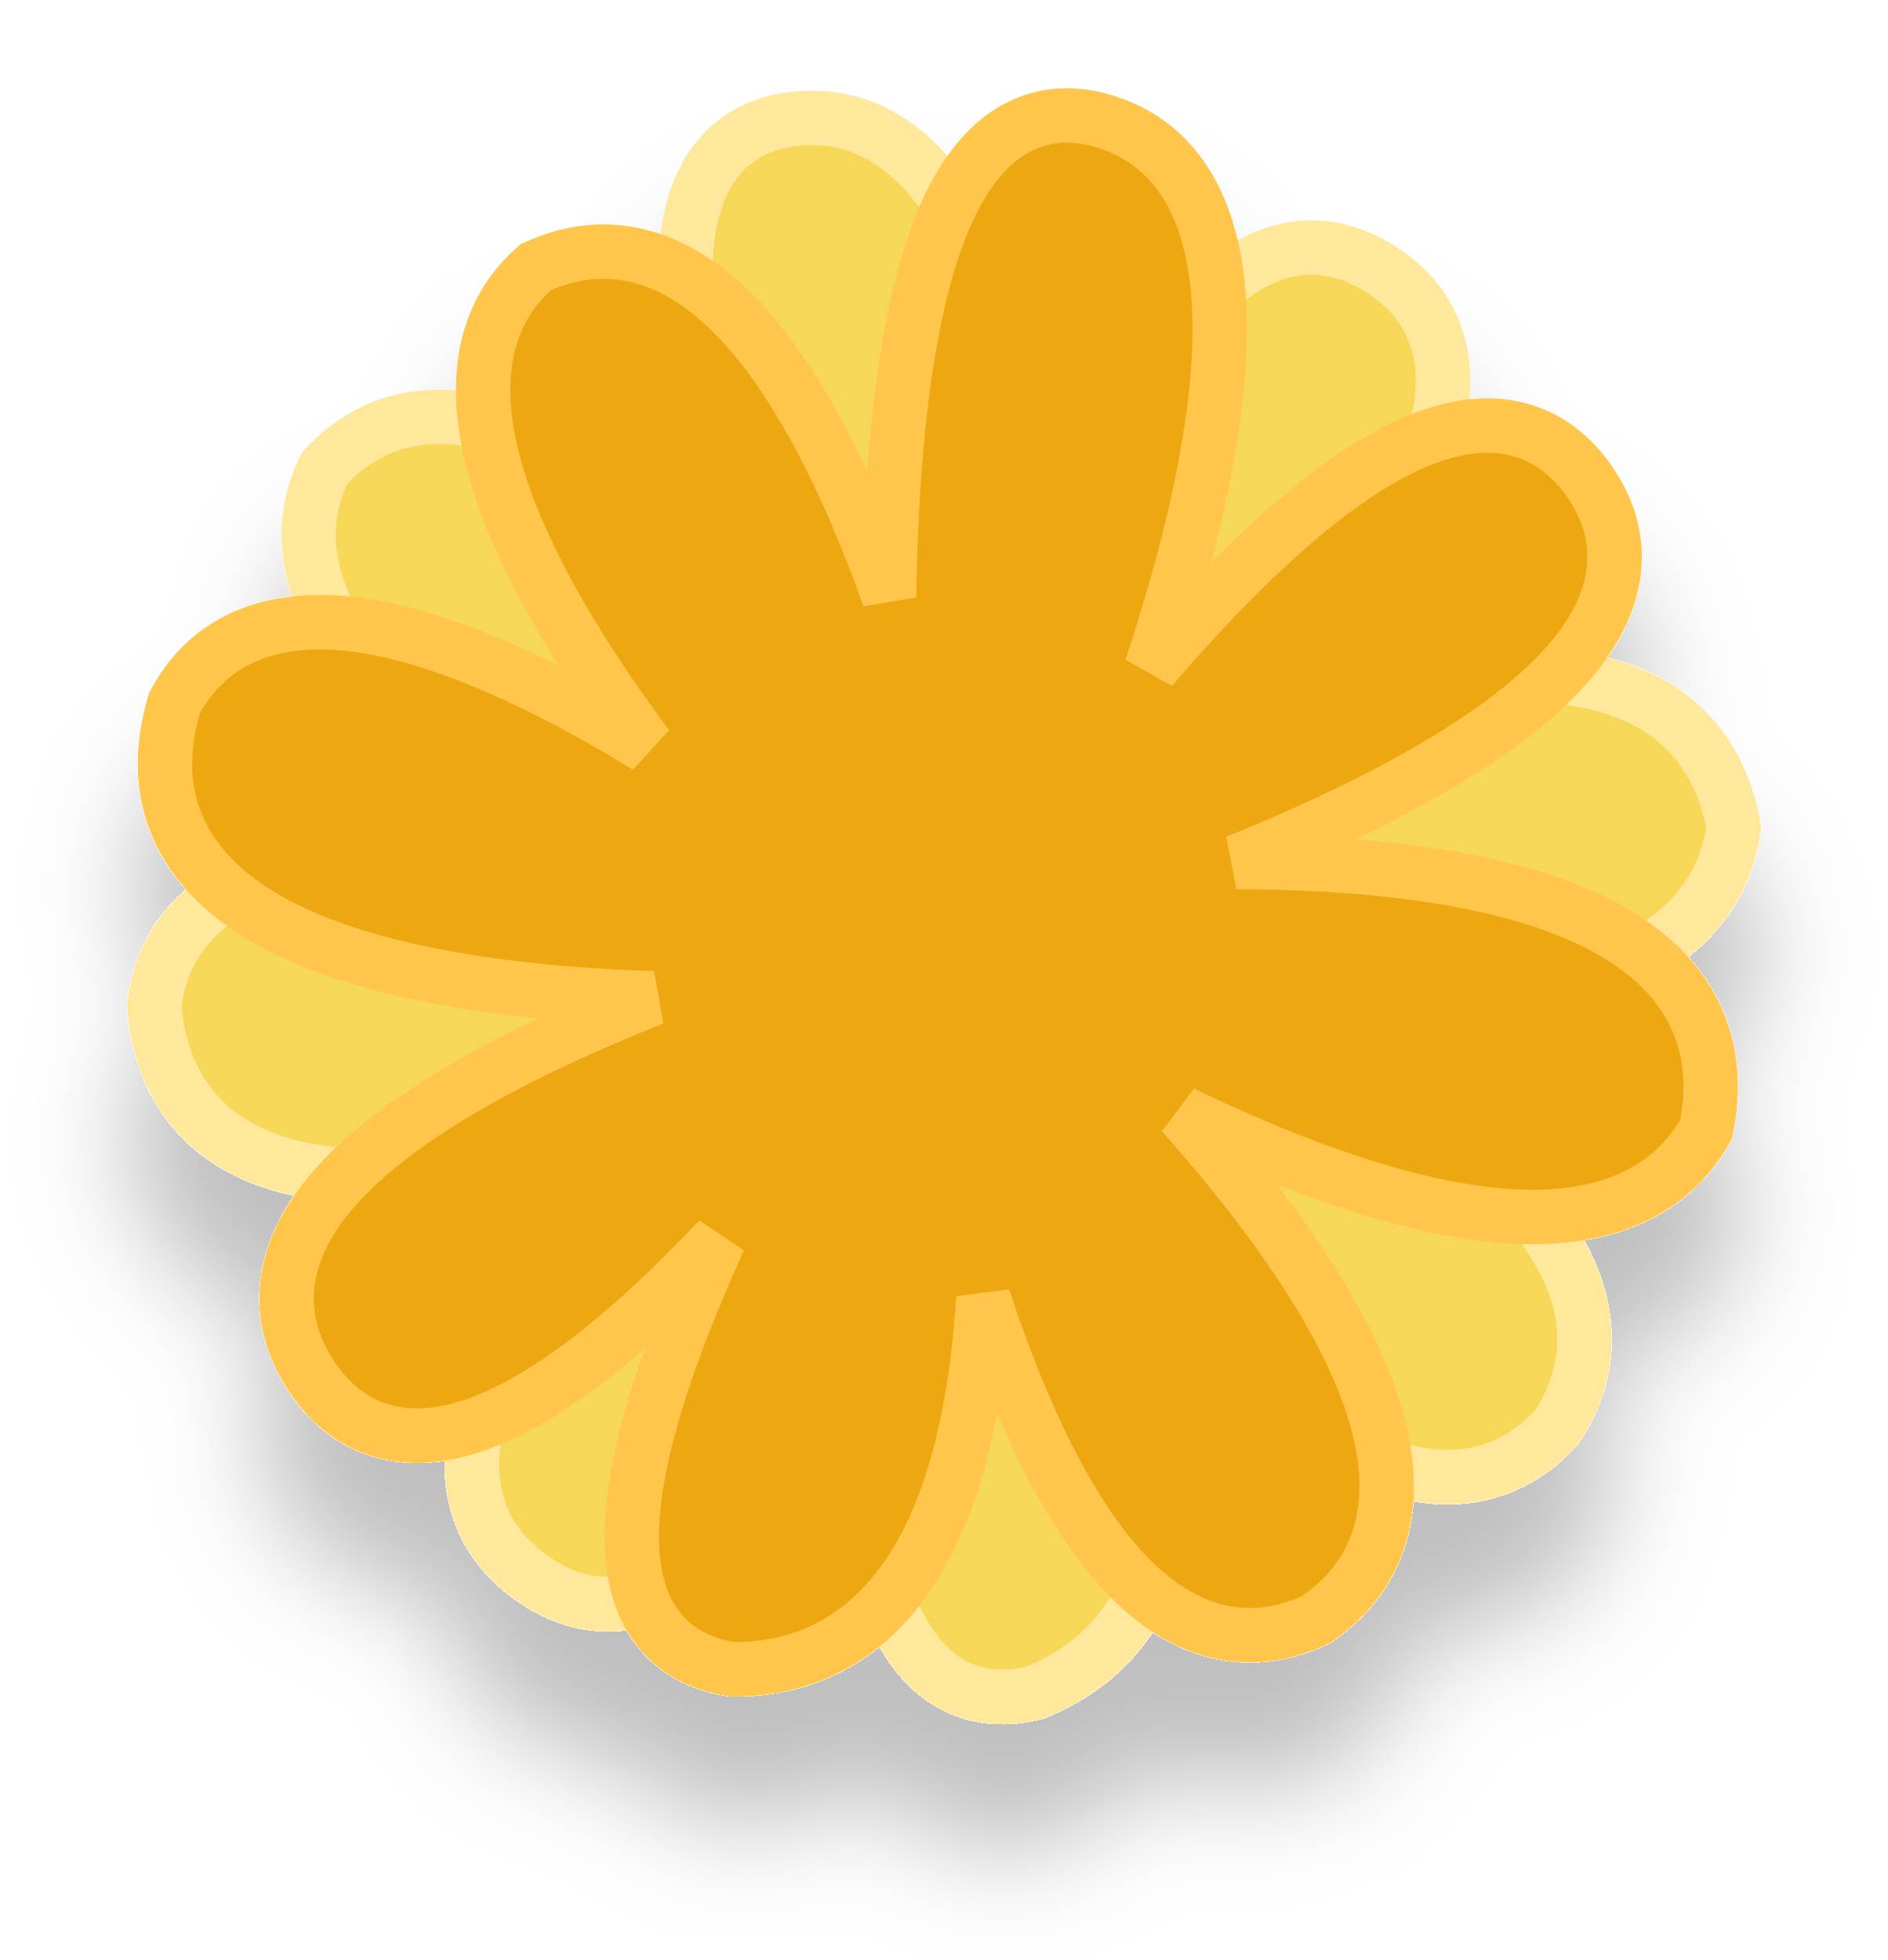
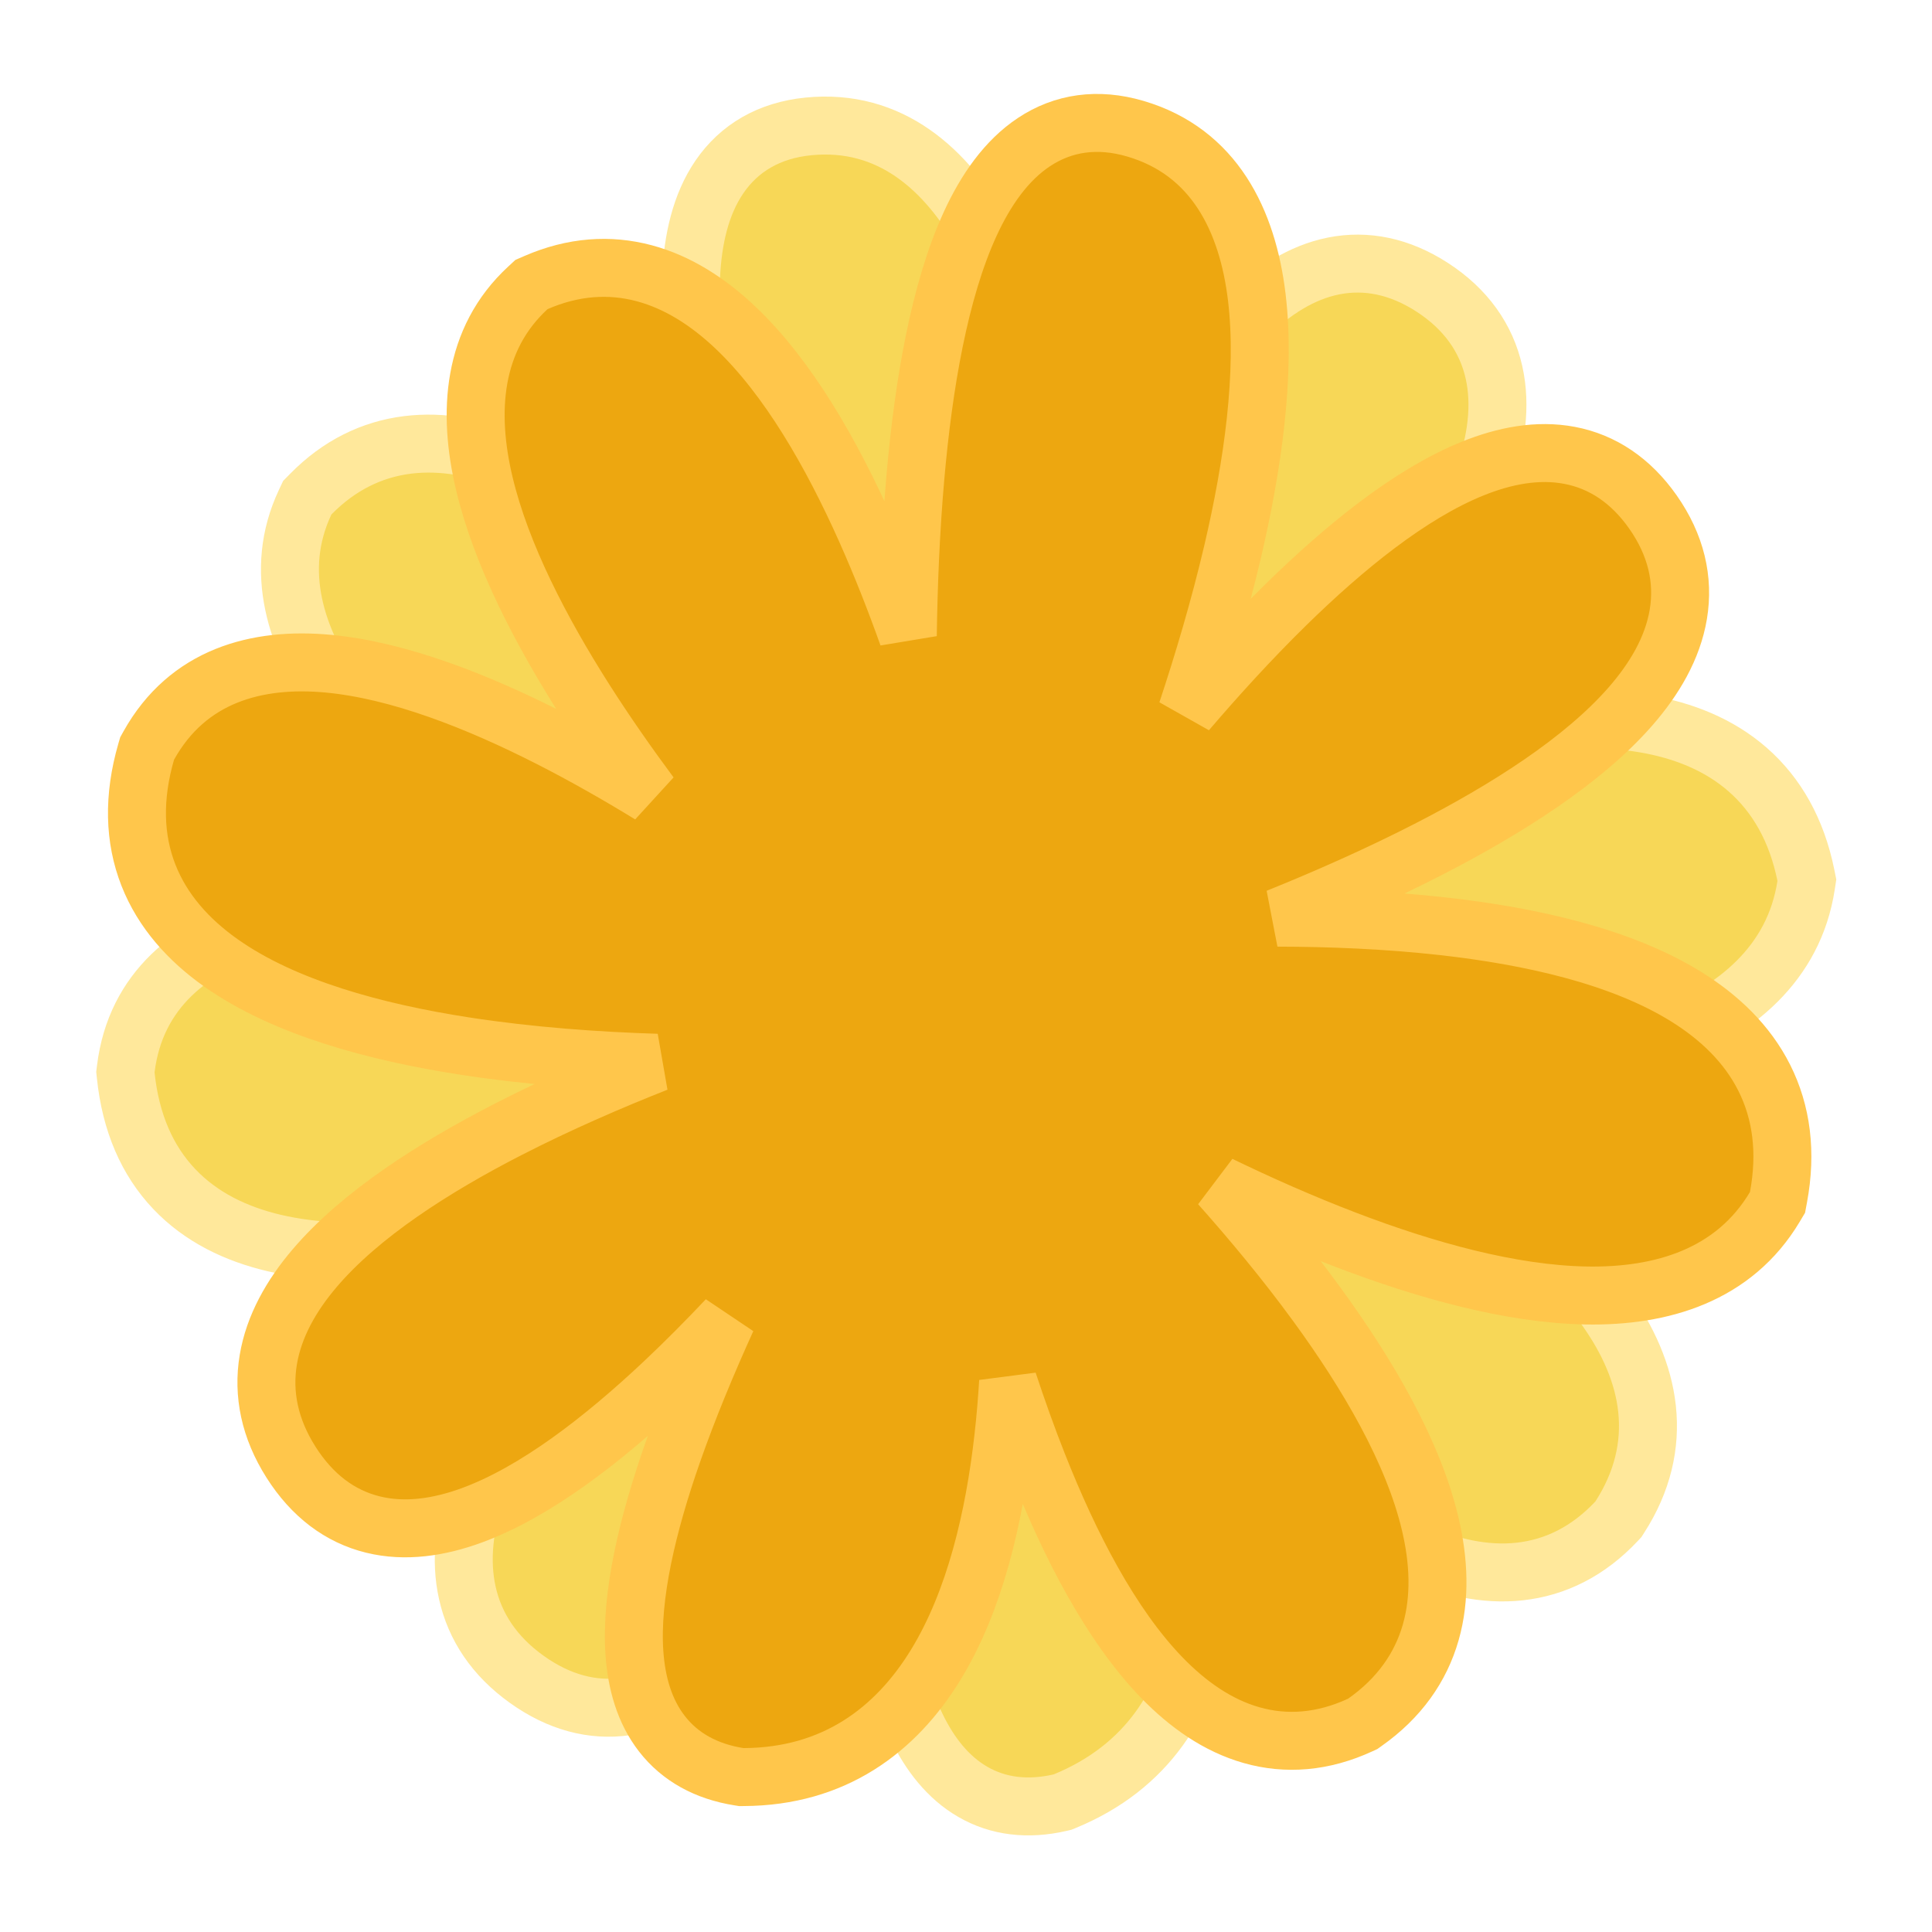
- <svg xmlns="http://www.w3.org/2000/svg" width="104" height="108" viewBox="0 0 104 108" fill="none">
-   <g filter="url(#filter0_d_301_500)">
-     <path d="M29.506 63.59C32.872 62.797 36.195 61.71 39.051 60.654C37.166 62.45 35.12 64.531 33.225 66.729C30.39 70.018 27.777 73.701 26.628 77.177C26.048 78.93 25.806 80.733 26.189 82.448C26.579 84.204 27.594 85.729 29.269 86.925C30.934 88.115 32.676 88.579 34.419 88.325C36.118 88.077 37.636 87.173 38.958 85.978C41.575 83.614 43.804 79.762 45.598 75.858C46.246 74.446 46.848 73.004 47.399 71.589C47.298 74.065 47.274 76.624 47.393 79.063C47.583 82.938 48.141 86.725 49.467 89.426C50.138 90.794 51.062 91.997 52.346 92.742C53.666 93.507 55.201 93.691 56.877 93.303L56.996 93.275L57.109 93.229C61.426 91.456 63.49 88.032 64.139 84.104C64.773 80.266 64.08 75.9 62.96 71.894C62.697 70.955 62.409 70.027 62.105 69.122C63.068 70.258 64.087 71.403 65.144 72.51C68.231 75.748 71.756 78.795 75.244 80.332C77.002 81.108 78.842 81.54 80.659 81.341C82.512 81.139 84.216 80.293 85.675 78.737L85.768 78.638L85.841 78.523C87.015 76.701 87.453 74.81 87.251 72.925C87.052 71.07 86.248 69.329 85.121 67.739C82.886 64.586 79.186 61.749 75.393 59.398C73.07 57.957 70.658 56.666 68.43 55.568C70.666 55.714 73.111 55.798 75.582 55.747C79.938 55.658 84.499 55.149 88.151 53.745C91.815 52.337 94.857 49.894 95.483 45.821L95.523 45.557L95.47 45.294C94.997 42.969 93.966 41.154 92.464 39.838C90.977 38.535 89.127 37.807 87.145 37.466C83.229 36.793 78.506 37.582 74.09 38.824C71.256 39.621 68.474 40.626 66.001 41.624C67.911 39.776 69.964 37.666 71.874 35.453C74.853 32.002 77.6 28.173 78.824 24.627C79.441 22.843 79.715 21.009 79.33 19.281C78.933 17.503 77.871 15.994 76.123 14.864C74.45 13.783 72.722 13.428 71.02 13.768C69.367 14.1 67.904 15.055 66.635 16.282C64.12 18.714 62.004 22.571 60.312 26.463C59.289 28.817 58.395 31.247 57.645 33.493C57.474 30.847 57.193 27.901 56.734 24.965C56.023 20.412 54.865 15.745 52.942 12.264C51.011 8.768 48.081 6.122 43.841 6.543C41.814 6.745 40.261 7.66 39.238 9.156C38.261 10.584 37.857 12.407 37.77 14.318C37.594 18.134 38.658 22.946 40.069 27.543C40.889 30.216 41.844 32.869 42.786 35.29C41.526 33.875 40.151 32.421 38.706 31.032C35.588 28.035 32.03 25.231 28.513 23.857C26.74 23.163 24.9 22.803 23.092 23.028C21.255 23.257 19.552 24.08 18.082 25.58L17.904 25.761L17.796 25.991C16.12 29.546 17.314 33.136 19.511 36.223C21.709 39.312 25.111 42.21 28.569 44.671C30.223 45.847 31.912 46.94 33.526 47.922C31.646 47.611 29.639 47.339 27.616 47.165C23.442 46.805 19.047 46.844 15.531 47.9C11.961 48.973 9.019 51.212 8.511 55.323L8.49 55.492L8.508 55.662C8.762 58.111 9.621 60.072 11.019 61.544C12.405 63.005 14.217 63.874 16.195 64.339C20.095 65.255 24.94 64.667 29.506 63.59Z" fill="#F7D757" stroke="#FFE89B" stroke-width="3" />
-     <path d="M26.048 54.143C29.465 54.672 32.953 54.914 35.997 55.008C33.575 55.965 30.898 57.124 28.315 58.449C24.452 60.432 20.647 62.863 18.276 65.653C17.08 67.059 16.179 68.639 15.888 70.373C15.591 72.147 15.958 73.942 17.061 75.679C18.157 77.408 19.596 78.492 21.308 78.911C22.975 79.32 24.721 79.053 26.396 78.442C29.71 77.234 33.222 74.502 36.352 71.558C37.483 70.493 38.582 69.383 39.625 68.279C38.601 70.535 37.617 72.897 36.811 75.203C35.531 78.865 34.625 82.584 34.839 85.585C34.948 87.105 35.352 88.568 36.262 89.74C37.198 90.945 38.551 91.692 40.25 91.963L40.37 91.982L40.492 91.981C45.16 91.96 48.358 89.562 50.436 86.166C52.466 82.847 53.464 78.541 53.931 74.408C54.041 73.439 54.122 72.471 54.18 71.517C54.646 72.932 55.16 74.376 55.723 75.799C57.368 79.96 59.49 84.108 62.144 86.843C63.483 88.222 65.025 89.314 66.784 89.812C68.577 90.321 70.474 90.178 72.41 89.284L72.534 89.227L72.645 89.148C74.418 87.9 75.534 86.312 76.055 84.49C76.568 82.696 76.476 80.781 76.029 78.883C75.143 75.122 72.779 71.103 70.148 67.498C68.537 65.29 66.787 63.188 65.135 61.333C67.151 62.308 69.386 63.305 71.695 64.186C75.765 65.74 80.183 66.982 84.096 67.054C88.02 67.125 91.757 66.004 93.867 62.465L94.004 62.235L94.053 61.972C94.488 59.638 94.215 57.57 93.317 55.785C92.429 54.019 90.988 52.65 89.279 51.589C85.903 49.494 81.229 48.451 76.671 47.942C73.745 47.616 70.789 47.502 68.122 47.498C70.587 46.503 73.282 45.319 75.883 43.986C79.941 41.907 83.925 39.39 86.392 36.565C87.634 35.142 88.577 33.546 88.869 31.8C89.169 30.003 88.752 28.206 87.557 26.502C86.412 24.871 84.945 23.892 83.24 23.569C81.583 23.255 79.868 23.591 78.231 24.251C74.986 25.56 71.577 28.339 68.547 31.31C66.714 33.108 64.972 35.024 63.434 36.823C64.269 34.307 65.115 31.471 65.793 28.578C66.845 24.091 67.525 19.331 67.051 15.382C66.575 11.417 64.854 7.864 60.766 6.662C58.812 6.087 57.029 6.352 55.519 7.354C54.077 8.31 53.018 9.848 52.218 11.586C50.623 15.056 49.8 19.915 49.38 24.706C49.136 27.491 49.024 30.308 48.988 32.906C48.352 31.121 47.624 29.257 46.807 27.427C45.043 23.478 42.799 19.543 40.057 16.947C38.674 15.639 37.104 14.613 35.344 14.143C33.555 13.665 31.668 13.788 29.742 14.626L29.509 14.727L29.323 14.899C26.434 17.564 26.191 21.34 27.067 25.025C27.944 28.715 30.008 32.678 32.288 36.258C33.379 37.969 34.534 39.617 35.66 41.133C34.035 40.138 32.277 39.133 30.468 38.211C26.735 36.309 22.647 34.694 18.992 34.352C15.28 34.005 11.713 34.975 9.698 38.593L9.615 38.742L9.567 38.906C8.883 41.271 8.942 43.411 9.684 45.301C10.42 47.175 11.772 48.662 13.431 49.836C16.701 52.15 21.412 53.425 26.048 54.143Z" fill="#EDA710" stroke="#FFC64B" stroke-width="3" />
-   </g>
-   <defs>
-     <filter id="filter0_d_301_500" x="-4" y="0" width="112" height="113" filterUnits="userSpaceOnUse" color-interpolation-filters="sRGB">
-       <feFlood flood-opacity="0" result="BackgroundImageFix" />
-       <feColorMatrix in="SourceAlpha" type="matrix" values="0 0 0 0 0 0 0 0 0 0 0 0 0 0 0 0 0 0 127 0" result="hardAlpha" />
-       <feOffset dy="7" />
-       <feGaussianBlur stdDeviation="3" />
-       <feComposite in2="hardAlpha" operator="out" />
-       <feColorMatrix type="matrix" values="0 0 0 0 0 0 0 0 0 0 0 0 0 0 0 0 0 0 0.25 0" />
-       <feBlend mode="normal" in2="BackgroundImageFix" result="effect1_dropShadow_301_500" />
-       <feBlend mode="normal" in="SourceGraphic" in2="effect1_dropShadow_301_500" result="shape" />
-     </filter>
-   </defs>
+ <svg xmlns="http://www.w3.org/2000/svg" width="100" height="100" viewBox="0 0 100 100" fill="none">
+   <path d="M66.43 55.568C68.666 55.714 71.111 55.798 73.582 55.747C77.938 55.658 82.499 55.149 86.151 53.745C89.815 52.337 92.857 49.894 93.483 45.821L93.523 45.557L93.47 45.294C92.997 42.969 91.966 41.154 90.464 39.838C88.977 38.535 87.127 37.807 85.145 37.466C81.229 36.793 76.506 37.582 72.09 38.824C69.256 39.621 66.474 40.626 64.001 41.624C65.911 39.776 67.964 37.666 69.874 35.453C72.853 32.002 75.6 28.173 76.824 24.627C77.441 22.843 77.715 21.009 77.33 19.281C76.933 17.503 75.871 15.994 74.123 14.864C72.45 13.783 70.722 13.428 69.02 13.768C67.367 14.1 65.904 15.055 64.635 16.282C62.12 18.714 60.004 22.571 58.312 26.463C57.289 28.817 56.395 31.247 55.645 33.493C55.474 30.847 55.193 27.901 54.734 24.965C54.023 20.412 52.865 15.745 50.942 12.264C49.011 8.768 46.081 6.122 41.841 6.543C39.814 6.745 38.261 7.66 37.238 9.156C36.261 10.584 35.857 12.407 35.77 14.318C35.594 18.134 36.658 22.946 38.069 27.543C38.889 30.216 39.844 32.869 40.786 35.29C39.526 33.875 38.151 32.421 36.706 31.032C33.588 28.035 30.03 25.231 26.513 23.857C24.74 23.163 22.9 22.803 21.092 23.028C19.255 23.257 17.552 24.08 16.082 25.58L15.904 25.761L15.796 25.991C14.12 29.546 15.314 33.136 17.511 36.223C19.709 39.312 23.111 42.21 26.569 44.671C28.223 45.847 29.912 46.94 31.526 47.922C29.646 47.611 27.639 47.339 25.616 47.165C21.442 46.805 17.047 46.844 13.531 47.9C9.961 48.973 7.019 51.212 6.511 55.323L6.49 55.492L6.508 55.662C6.762 58.111 7.621 60.072 9.019 61.544C10.405 63.005 12.217 63.874 14.195 64.339C18.095 65.255 22.94 64.667 27.506 63.59C30.872 62.797 34.195 61.71 37.051 60.654C35.166 62.45 33.12 64.531 31.225 66.729C28.39 70.018 25.777 73.701 24.628 77.177C24.048 78.93 23.806 80.733 24.189 82.448C24.579 84.204 25.594 85.729 27.269 86.925C28.934 88.115 30.676 88.579 32.419 88.325C34.118 88.077 35.636 87.173 36.958 85.978C39.575 83.614 41.804 79.762 43.598 75.858C44.246 74.446 44.848 73.004 45.399 71.589C45.298 74.065 45.274 76.624 45.393 79.063C45.583 82.938 46.141 86.725 47.467 89.426C48.138 90.794 49.062 91.997 50.346 92.742C51.666 93.507 53.201 93.691 54.877 93.303L54.996 93.275L55.109 93.229C59.426 91.456 61.49 88.032 62.139 84.104C62.773 80.266 62.08 75.9 60.96 71.894C60.697 70.955 60.409 70.027 60.105 69.122C61.068 70.258 62.087 71.403 63.144 72.51C66.231 75.748 69.756 78.795 73.244 80.332C75.002 81.108 76.842 81.54 78.659 81.341C80.512 81.139 82.216 80.293 83.675 78.737L83.768 78.638L83.841 78.523C85.015 76.701 85.453 74.81 85.251 72.925C85.052 71.07 84.248 69.329 83.121 67.739C80.886 64.586 77.186 61.749 73.393 59.398C71.07 57.957 68.658 56.666 66.43 55.568Z" fill="#F7D757" stroke="#FFE89B" stroke-width="3" />
+   <path d="M63.135 61.333C65.151 62.308 67.386 63.305 69.695 64.186C73.765 65.74 78.183 66.982 82.096 67.054C86.02 67.125 89.757 66.004 91.867 62.465L92.004 62.235L92.053 61.972C92.488 59.638 92.215 57.57 91.317 55.785C90.429 54.019 88.988 52.65 87.279 51.589C83.903 49.494 79.229 48.451 74.671 47.942C71.745 47.616 68.789 47.502 66.122 47.498C68.587 46.503 71.282 45.319 73.883 43.986C77.941 41.907 81.925 39.39 84.392 36.565C85.634 35.142 86.577 33.546 86.869 31.8C87.169 30.003 86.752 28.206 85.557 26.502C84.412 24.871 82.945 23.892 81.24 23.569C79.583 23.255 77.868 23.591 76.231 24.251C72.986 25.56 69.577 28.339 66.547 31.31C64.714 33.108 62.972 35.024 61.434 36.823C62.269 34.307 63.115 31.471 63.794 28.578C64.845 24.091 65.525 19.331 65.051 15.382C64.575 11.417 62.854 7.864 58.766 6.662C56.812 6.087 55.029 6.352 53.519 7.354C52.077 8.31 51.018 9.848 50.218 11.586C48.623 15.056 47.8 19.915 47.38 24.706C47.136 27.491 47.024 30.308 46.988 32.906C46.352 31.121 45.624 29.257 44.807 27.427C43.043 23.478 40.799 19.543 38.057 16.947C36.674 15.639 35.104 14.613 33.344 14.143C31.555 13.665 29.668 13.788 27.742 14.626L27.509 14.727L27.323 14.899C24.434 17.564 24.191 21.34 25.067 25.025C25.944 28.715 28.008 32.678 30.288 36.258C31.379 37.969 32.534 39.617 33.66 41.133C32.035 40.138 30.277 39.133 28.468 38.211C24.734 36.309 20.647 34.694 16.992 34.352C13.28 34.005 9.713 34.975 7.698 38.593L7.615 38.742L7.567 38.906C6.883 41.271 6.942 43.411 7.684 45.301C8.42 47.175 9.772 48.662 11.431 49.836C14.701 52.15 19.412 53.425 24.048 54.143C27.465 54.672 30.953 54.914 33.997 55.008C31.575 55.965 28.898 57.124 26.315 58.449C22.452 60.432 18.647 62.863 16.276 65.653C15.08 67.059 14.179 68.639 13.888 70.373C13.591 72.147 13.958 73.942 15.06 75.679C16.157 77.408 17.596 78.492 19.308 78.911C20.975 79.32 22.721 79.053 24.396 78.442C27.71 77.234 31.223 74.502 34.352 71.558C35.483 70.493 36.582 69.383 37.625 68.279C36.601 70.535 35.617 72.897 34.811 75.203C33.531 78.865 32.625 82.584 32.839 85.585C32.948 87.105 33.352 88.568 34.262 89.74C35.198 90.945 36.551 91.692 38.25 91.963L38.37 91.982L38.492 91.981C43.16 91.96 46.358 89.562 48.436 86.166C50.466 82.847 51.464 78.541 51.931 74.408C52.041 73.439 52.122 72.471 52.18 71.517C52.646 72.932 53.16 74.376 53.723 75.799C55.368 79.96 57.49 84.108 60.144 86.843C61.483 88.222 63.025 89.314 64.784 89.812C66.577 90.321 68.474 90.178 70.41 89.284L70.534 89.227L70.645 89.148C72.418 87.9 73.534 86.312 74.055 84.49C74.568 82.696 74.476 80.781 74.029 78.883C73.143 75.122 70.779 71.103 68.148 67.498C66.537 65.29 64.787 63.188 63.135 61.333Z" fill="#EDA710" stroke="#FFC64B" stroke-width="3" />
</svg>
